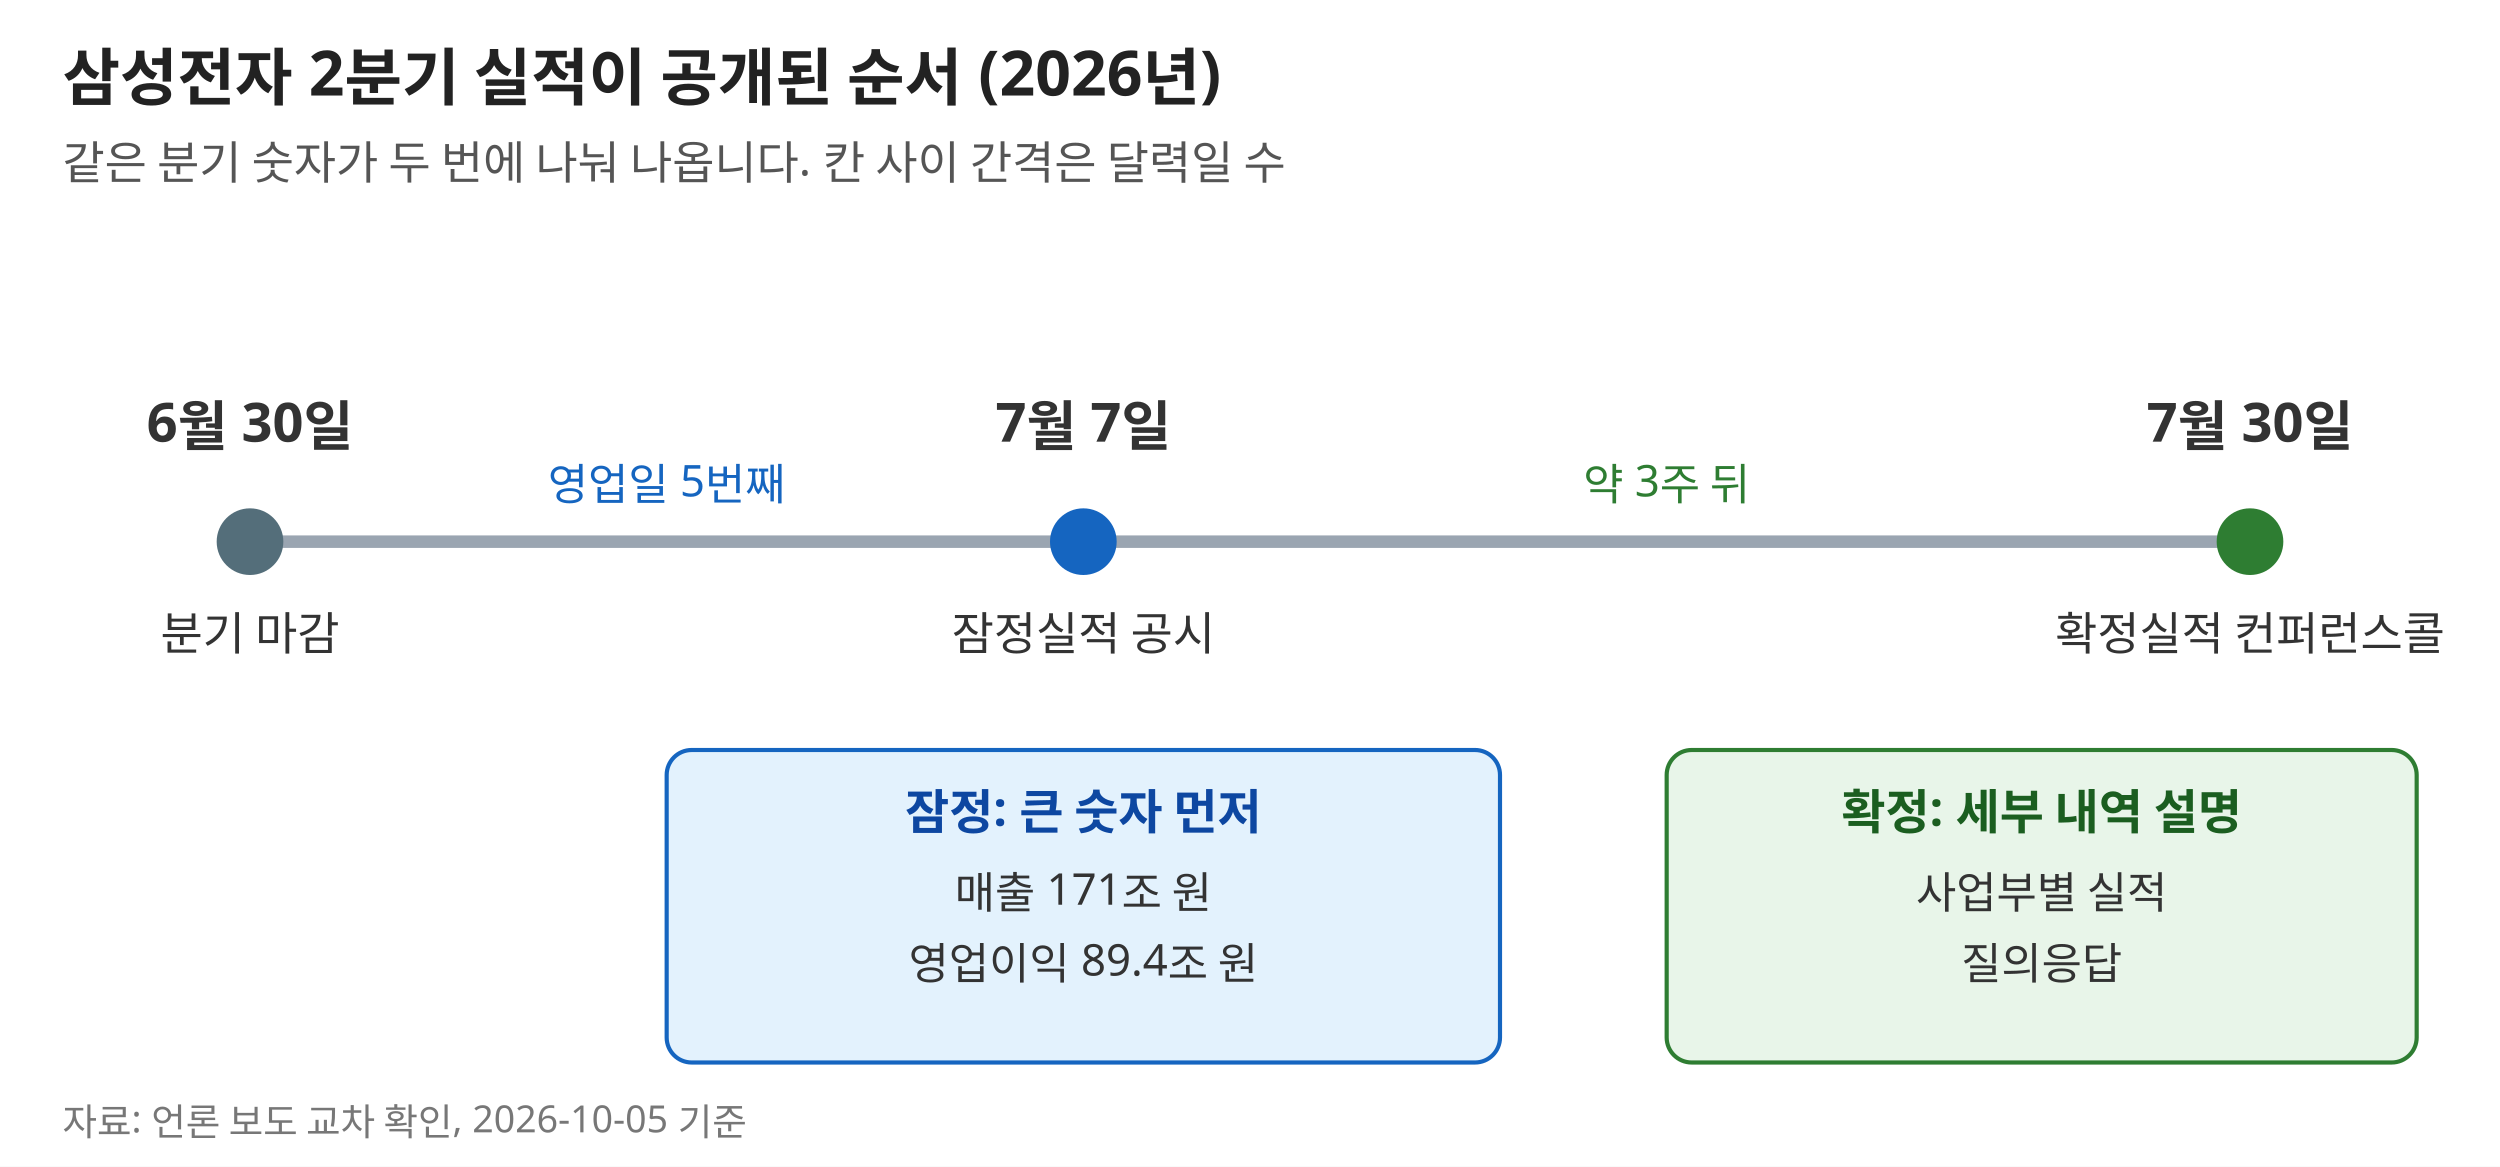
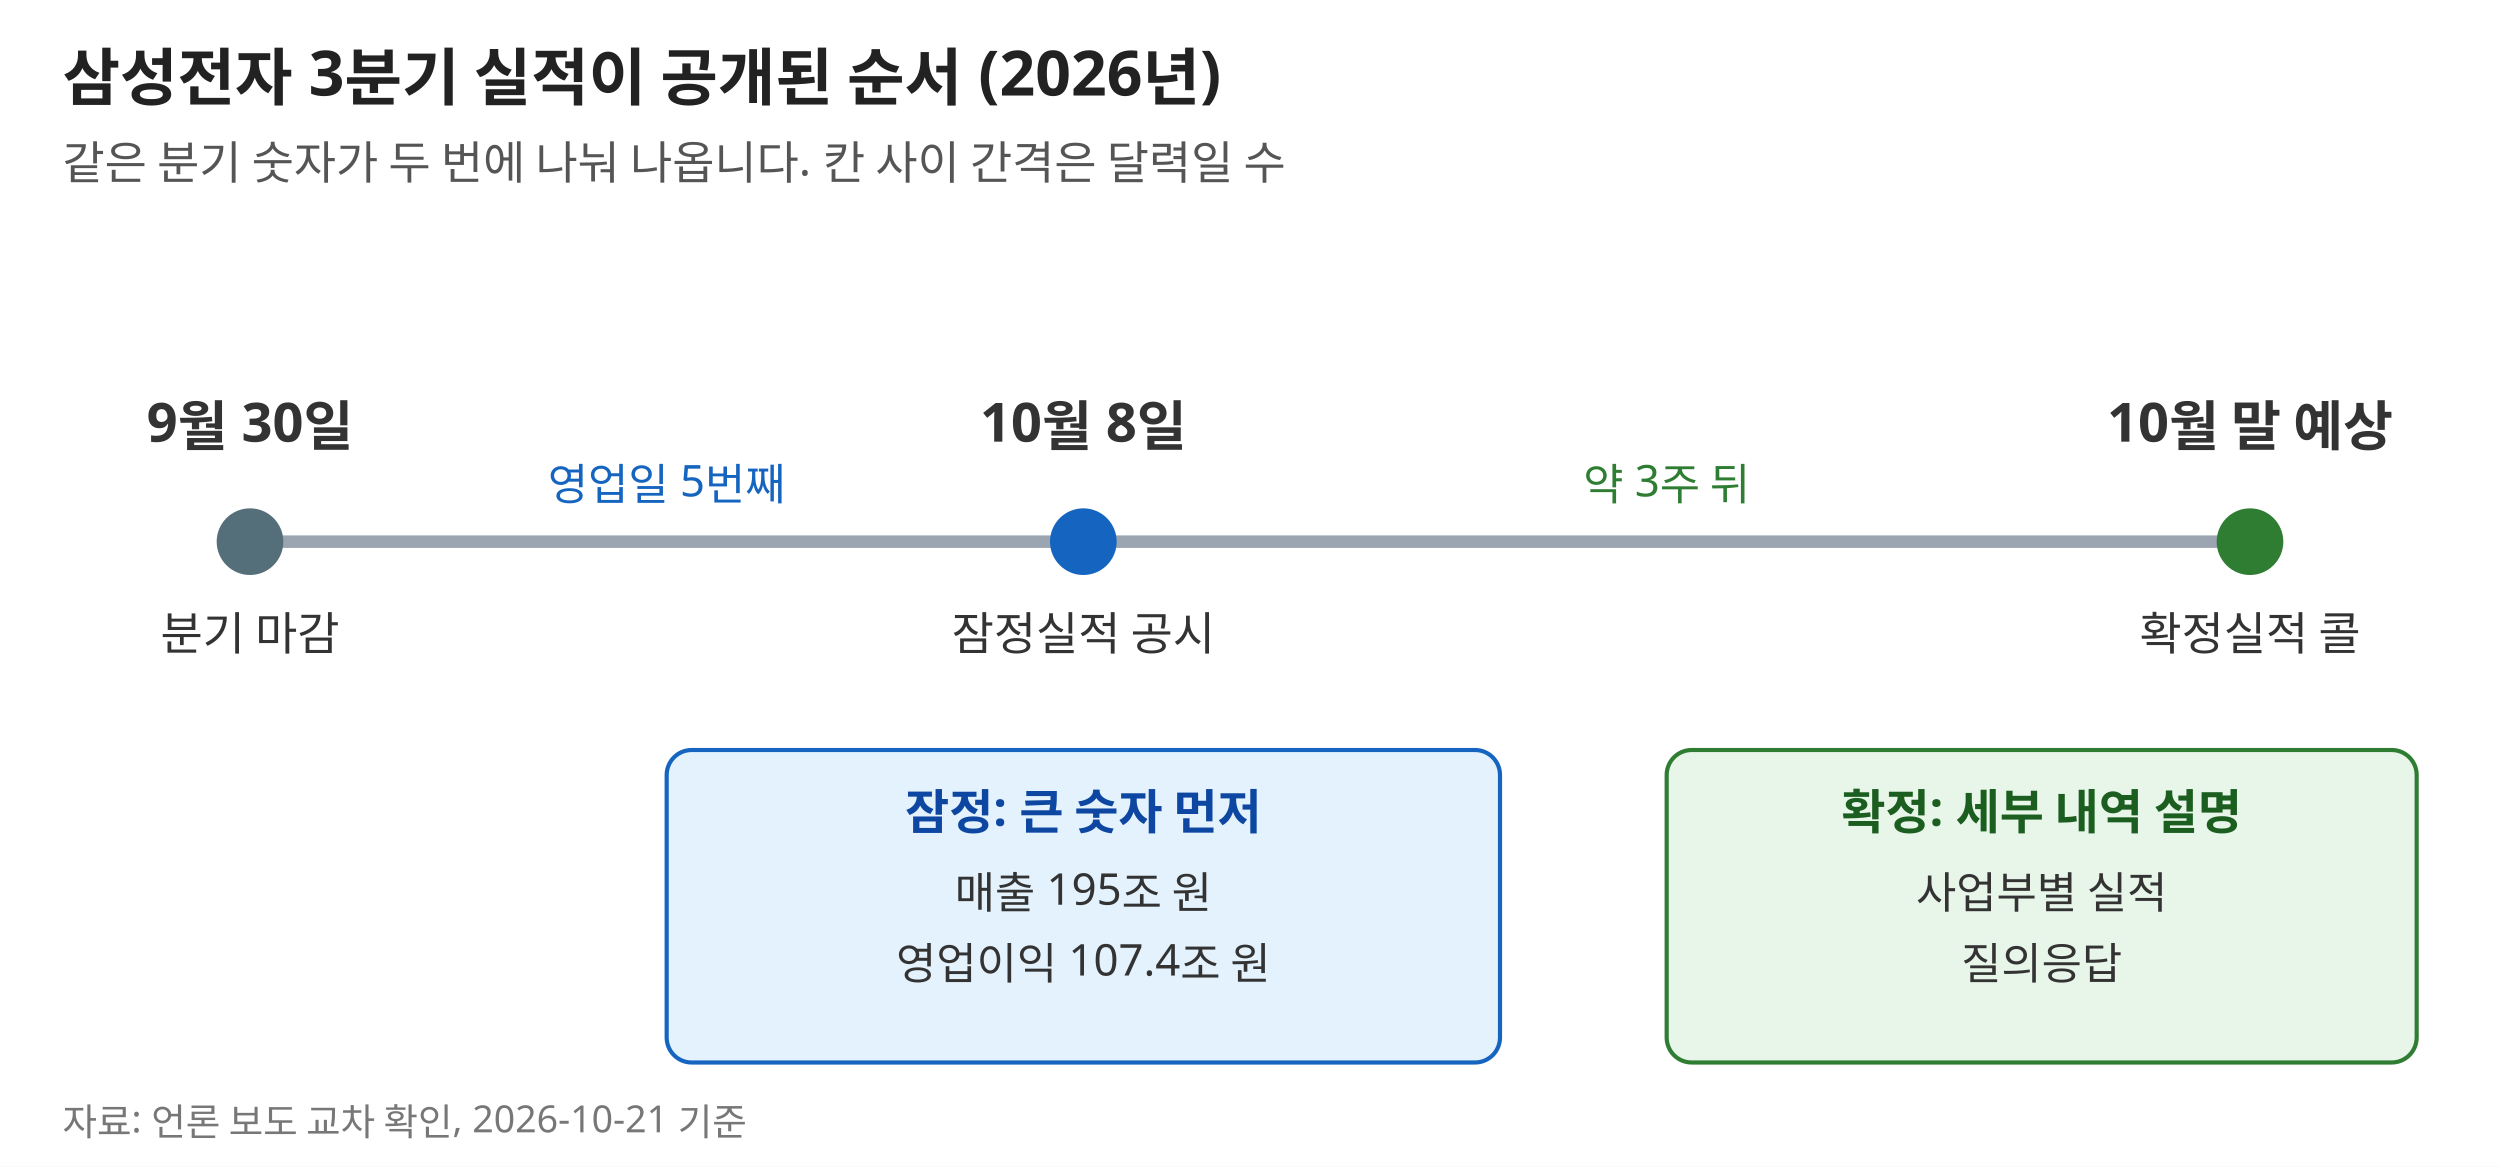
<svg xmlns="http://www.w3.org/2000/svg" width="1200" height="560" viewBox="0 0 1200 560" font-family="'Apple SD Gothic Neo','Malgun Gothic','Noto Sans KR',sans-serif">
  <rect width="100%" height="100%" fill="#fff" />
-   <text x="30" y="48" font-size="30" font-weight="bold" fill="#222">삼성전자 2분기 실적이 공개된 순서 (2026년)</text>
+   <text x="30" y="48" font-size="30" font-weight="bold" fill="#222">삼성전자 3분기 실적이 공개된 순서 (2026년)</text>
  <text x="30" y="86" font-size="22" fill="#555">같은 분기 숫자가 두 번에 나눠 나옵니다. 칸 사이 간격은 달력일 수</text>
  <line x1="120" y1="260" x2="1080" y2="260" stroke="#9aa5b1" stroke-width="6" />
  <circle cx="120" cy="260" r="16" fill="#546e7a" />
  <circle cx="520" cy="260" r="16" fill="#1565c0" />
  <circle cx="1080" cy="260" r="16" fill="#2e7d32" />
-   <text x="120" y="212" font-size="26" font-weight="bold" text-anchor="middle" fill="#333">6월 30일</text>
-   <text x="520" y="212" font-size="26" font-weight="bold" text-anchor="middle" fill="#333">7월 7일</text>
-   <text x="1080" y="212" font-size="26" font-weight="bold" text-anchor="middle" fill="#333">7월 30일</text>
+   <text x="120" y="212" font-size="26" font-weight="bold" text-anchor="middle" fill="#333">9월 30일</text>
+   <text x="520" y="212" font-size="26" font-weight="bold" text-anchor="middle" fill="#333">10월 8일</text>
+   <text x="1080" y="212" font-size="26" font-weight="bold" text-anchor="middle" fill="#333">10월 말 예상</text>
  <text x="120" y="312" font-size="22" text-anchor="middle" fill="#333">분기 마감</text>
  <text x="520" y="312" font-size="22" text-anchor="middle" fill="#333">잠정실적 공시</text>
-   <text x="1080" y="312" font-size="22" text-anchor="middle" fill="#333">확정실적 컨퍼런스콜</text>
+   <text x="1080" y="312" font-size="22" text-anchor="middle" fill="#333">확정실적 콜</text>
  <text x="320" y="240" font-size="21" text-anchor="middle" fill="#1565c0">영업일 5번째</text>
  <text x="800" y="240" font-size="21" text-anchor="middle" fill="#2e7d32">약 3주 뒤</text>
  <rect x="320" y="360" width="400" height="150" rx="12" fill="#e3f2fd" stroke="#1565c0" stroke-width="2" />
  <text x="520" y="398" font-size="23" font-weight="bold" text-anchor="middle" fill="#0d47a1">잠정: 큰 숫자 먼저</text>
-   <text x="520" y="436" font-size="21" text-anchor="middle" fill="#333">매출 171조 원</text>
-   <text x="520" y="470" font-size="21" text-anchor="middle" fill="#333">영업이익 89.4조 원</text>
+   <text x="520" y="436" font-size="21" text-anchor="middle" fill="#333">매출 195조 원</text>
+   <text x="520" y="470" font-size="21" text-anchor="middle" fill="#333">영업이익 107.4조 원</text>
  <rect x="800" y="360" width="360" height="150" rx="12" fill="#e8f5e9" stroke="#2e7d32" stroke-width="2" />
  <text x="980" y="398" font-size="23" font-weight="bold" text-anchor="middle" fill="#1b5e20">확정: 세부 내역 설명</text>
  <text x="980" y="436" font-size="21" text-anchor="middle" fill="#333">사업부별 실적</text>
  <text x="980" y="470" font-size="21" text-anchor="middle" fill="#333">질의응답</text>
-   <text x="30" y="545" font-size="18" fill="#777">자료: 언론 보도 교차 확인, 2026-10-05 기준</text>
+   <text x="30" y="545" font-size="18" fill="#777">자료: 언론 보도 교차 확인, 2026-10-21 기준</text>
</svg>
